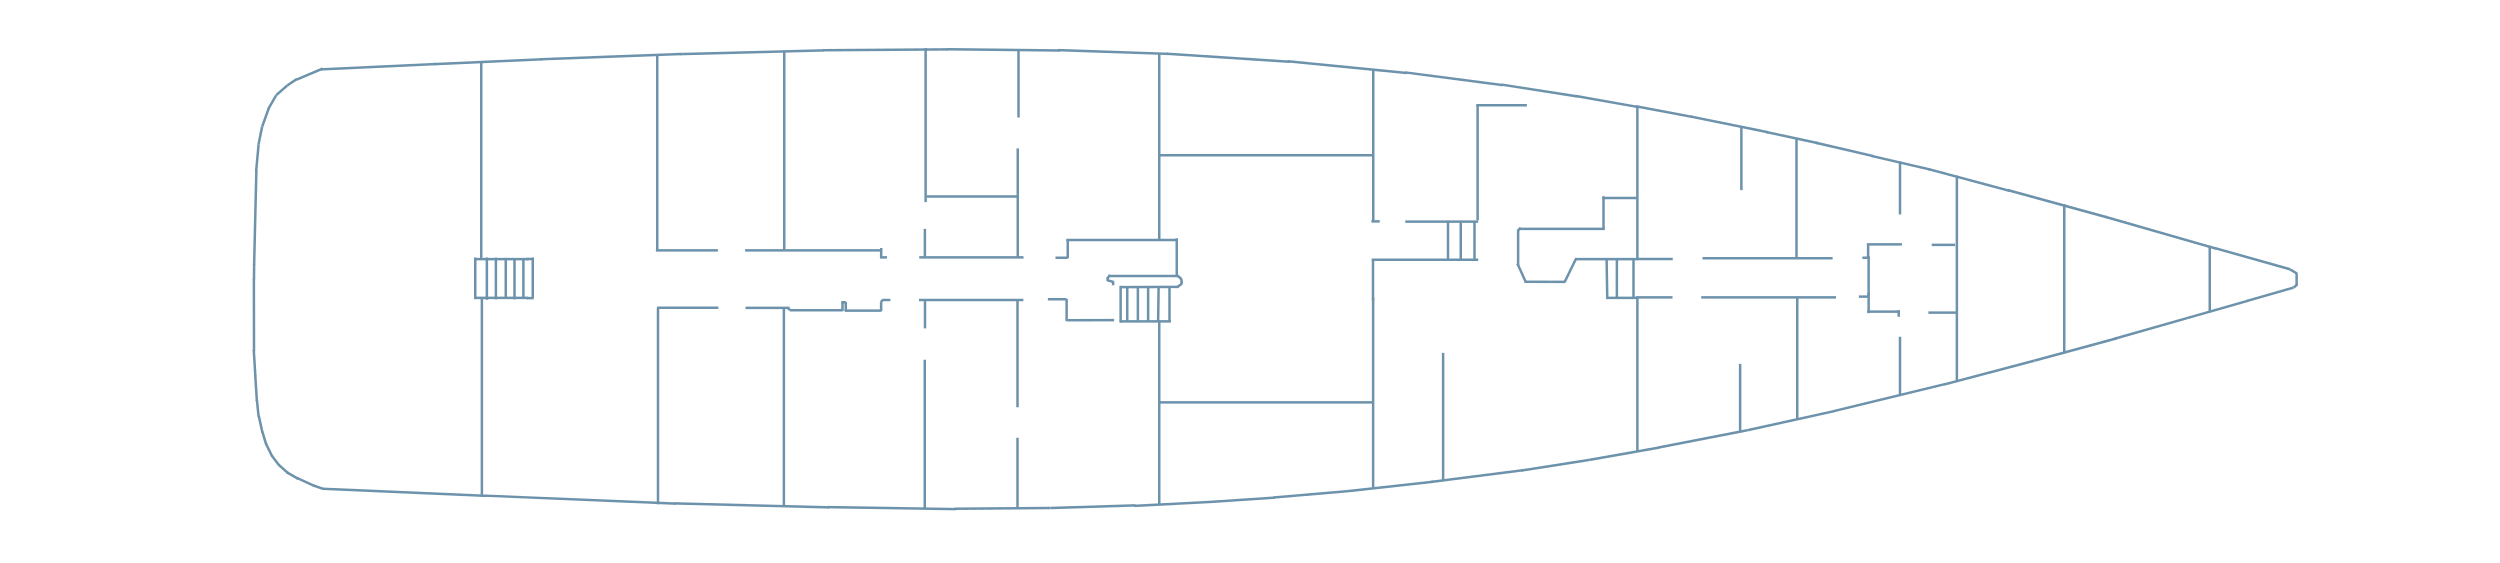
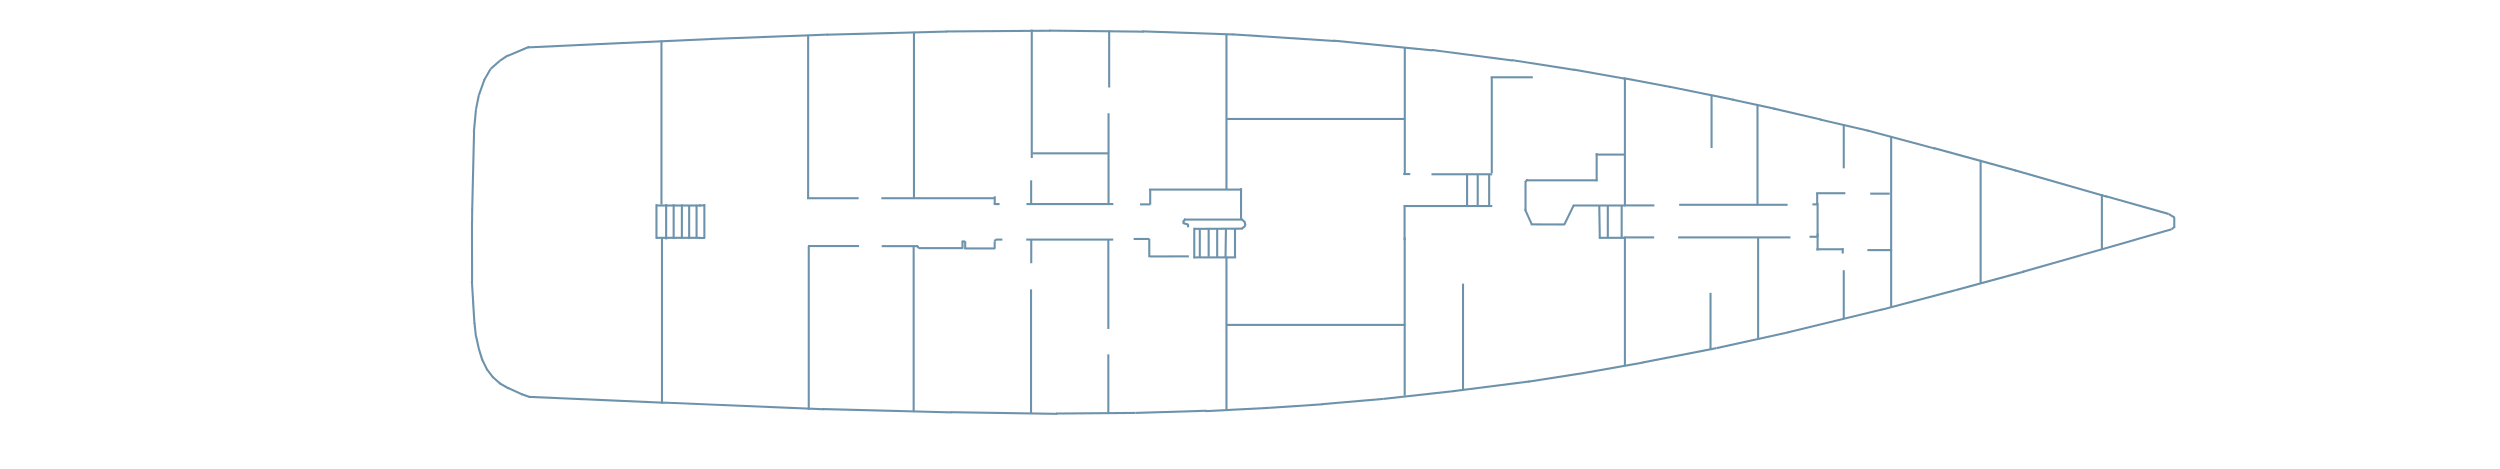
- <svg xmlns="http://www.w3.org/2000/svg" version="1.2" viewBox="250 500 2000 450">
+ <svg xmlns="http://www.w3.org/2000/svg" version="1.2" viewBox="0 510 2400 450">
  <path id="Forma 1" style="fill: #6d92ab" d="m507.7 553.9l0.8 1.9-21.1 8.9-0.8-1.8z" />
  <path id="Forma 2" style="fill: #6d92ab" d="m487 562.3l1.1 1.7-7.6 5.1-1.1-1.7z" />
  <path id="Forma 3" style="fill: #6d92ab" d="m479.3 567.5l1.3 1.5-9 7.9-1.3-1.5z" />
  <path id="Forma 4" style="fill: #6d92ab" d="m470.1 575.7l1.7 1-6.2 10.8-1.7-1z" />
  <path id="Forma 5" style="fill: #6d92ab" d="m464.2 585.9l1.9 0.6-5.4 15.1-1.9-0.7z" />
  <path id="Forma 6" style="fill: #6d92ab" d="m458.7 601.1l2 0.4-2.9 14.1-1.9-0.4z" />
  <path id="Forma 7" style="fill: #6d92ab" d="m455.9 615.3l2 0.2-2 21.6-2-0.2z" />
  <path id="Forma 8" style="fill: #6d92ab" d="m454.1 636.3h2l-1.8 75.4h-2z" />
  <path id="Forma 9" style="fill: #6d92ab" d="m452.3 711h2l-0.1 12.5h-2z" />
  <path id="Forma 10" style="fill: #6d92ab" d="m452.1 722.8h2l0.1 58.1h-2z" />
  <path id="Forma 11" style="fill: #6d92ab" d="m452 779.9l2-0.1 1.3 21.2-2 0.1z" />
  <path id="Forma 12" style="fill: #6d92ab" d="m453.2 800.4l2-0.1 1.3 20.3-2 0.2z" />
  <path id="Forma 13" style="fill: #6d92ab" d="m454.5 820.1l2-0.2 1.4 13.2-2 0.2z" />
  <path id="Forma 14" style="fill: #6d92ab" d="m456 832.9l2-0.5 2.9 13.4-1.9 0.5z" />
  <path id="Forma 15" style="fill: #6d92ab" d="m458.9 845.6l1.9-0.6 3.2 10.4-2 0.6z" />
  <path id="Forma 16" style="fill: #6d92ab" d="m461.9 855.5l1.8-0.9 5 10.2-1.8 0.9z" />
  <path id="Forma 17" style="fill: #6d92ab" d="m466.6 865.1l1.6-1.2 6 7.9-1.6 1.2z" />
  <path id="Forma 18" style="fill: #6d92ab" d="m472.3 872.6l1.3-1.5 7.3 6.5-1.3 1.5z" />
  <path id="Forma 19" style="fill: #6d92ab" d="m478.7 878.6l1-1.8 9.4 5.4-1 1.8z" />
  <path id="Forma 20" style="fill: #6d92ab" d="m487 883.2l0.8-1.8 14 6.4-0.8 1.8z" />
  <path id="Forma 21" style="fill: #6d92ab" d="m500.3 889.3l0.7-1.9 7.9 2.8-0.7 1.9z" />
  <path id="Forma 22" style="fill: #6d92ab" d="m507.6 892l0.1-2 131.5 5.7-0.1 2z" />
  <path id="Forma 23" style="fill: #6d92ab" d="m638.5 897.5l0.1-1.9 152.1 6.3-0.1 2z" />
  <path id="Forma 24" style="fill: #6d92ab" d="m789.2 903.7l0.1-2 124 3.2v2z" />
  <path id="Forma 25" style="fill: #6d92ab" d="m912.3 906.7l0.1-2 102.3 1.6v2z" />
  <path id="Forma 26" style="fill: #6d92ab" d="m1013.8 908v-2l76.4-0.6v2z" />
  <path id="Forma 27" style="fill: #6d92ab" d="m1090.3 907.4l-0.1-2 68.1-2.1 0.1 2z" />
  <path id="Forma 28" style="fill: #6d92ab" d="m1157.4 905.7l-0.1-2 61.6-3.2 0.1 2z" />
  <path id="Forma 29" style="fill: #6d92ab" d="m1218.8 902.5l-0.1-2 51-3.4 0.2 2z" />
  <path id="Forma 30" style="fill: #6d92ab" d="m1268.9 899l-0.1-2 59.5-5.1 0.1 2z" />
  <path id="Forma 31" style="fill: #6d92ab" d="m1328.5 893.9l-0.3-2 67.9-7.5 0.2 2z" />
  <path id="Forma 32" style="fill: #6d92ab" d="m1395.1 886.5l-0.2-2 73.2-9.3 0.2 2z" />
  <path id="Forma 33" style="fill: #6d92ab" d="m1467.4 877.4l-0.3-2 54.3-8.5 0.3 2z" />
  <path id="Forma 34" style="fill: #6d92ab" d="m1521.7 868.9l-0.4-2 56.1-9.9 0.3 2z" />
  <path id="Forma 35" style="fill: #6d92ab" d="m1577 859l-0.4-2 71-13.8 0.4 2z" />
  <path id="Forma 36" style="fill: #6d92ab" d="m1648 845.2l-0.4-2 69.3-15.2 0.4 1.9z" />
  <path id="Forma 37" style="fill: #6d92ab" d="m1716.6 830l-0.5-1.9 90.2-21.9 0.4 1.9z" />
  <path id="Forma 38" style="fill: #6d92ab" d="m1805.7 808.5l-0.5-1.9 72.1-19.1 0.5 2z" />
  <path id="Forma 39" style="fill: #6d92ab" d="m1877.8 789.5l-0.5-2 65.5-17.8 0.6 2z" />
  <path id="Forma 40" style="fill: #6d92ab" d="m1942.2 771.9l-0.5-2 57.8-16.4 0.5 1.9z" />
  <path id="Forma 41" style="fill: #6d92ab" d="m2000 755.4l-0.5-1.9 48.7-13.9 0.6 1.9z" />
  <path id="Forma 42" style="fill: #6d92ab" d="m2048.2 741.6l-0.6-1.9 37-10.6 0.5 1.9z" />
  <path id="Forma 43" style="fill: #6d92ab" d="m2085.5 730.8l-1.3-1.5 3.2-2.7 1.2 1.6z" />
  <path id="Forma 44" style="fill: #6d92ab" d="m2088.3 727.8h-2v-9.2h2z" />
  <path id="Forma 45" style="fill: #6d92ab" d="m2088.1 718l-1 1.7-5.7-3.4 1-1.7z" />
  <path id="Forma 46" style="fill: #6d92ab" d="m2082.2 714.4l-0.6 2-60.4-17.1 0.5-1.9z" />
  <path id="Forma 47" style="fill: #6d92ab" d="m2022.9 697.9l-0.6 1.9-88.2-25.3 0.5-2z" />
  <path id="Forma 48" style="fill: #6d92ab" d="m1935.7 672.8l-0.6 2-79.1-21.7 0.6-2z" />
  <path id="Forma 49" style="fill: #6d92ab" d="m1857.8 651.7l-0.5 1.9-65-17.4 0.6-1.9z" />
  <path id="Forma 50" style="fill: #6d92ab" d="m1794 634.6l-0.5 1.9-46.5-10.8 0.4-1.9z" />
  <path id="Forma 51" style="fill: #6d92ab" d="m1748.7 623.9l-0.5 1.9-45.9-10.6 0.5-2z" />
  <path id="Forma 52" style="fill: #6d92ab" d="m1704.4 613.5l-0.4 2-41.1-8.9 0.5-1.9z" />
  <path id="Forma 53" style="fill: #6d92ab" d="m1664.6 604.8l-0.4 2-61.8-12.6 0.4-1.9z" />
  <path id="Forma 54" style="fill: #6d92ab" d="m1604.1 592.6l-0.4 1.9-45.4-8.5 0.4-2z" />
  <path id="Forma 55" style="fill: #6d92ab" d="m1560.1 584.6l-0.3 1.9-49.3-8.7 0.3-2z" />
  <path id="Forma 56" style="fill: #6d92ab" d="m1511.7 576.1l-0.4 2-60.4-9.5 0.3-1.9z" />
  <path id="Forma 57" style="fill: #6d92ab" d="m1452.2 567.1l-0.2 2-77.9-10.2 0.3-1.9z" />
  <path id="Forma 58" style="fill: #6d92ab" d="m1375.4 557.4l-0.2 2-95.3-9.4 0.2-2z" />
  <path id="Forma 59" style="fill: #6d92ab" d="m1281.6 548.4l-0.1 2-98.3-6.4 0.1-2z" />
  <path id="Forma 60" style="fill: #6d92ab" d="m1184.2 542.1v2l-87.6-3v-2z" />
  <path id="Forma 61" style="fill: #6d92ab" d="m1098 539.4v2l-90.7-1v-2z" />
  <path id="Forma 62" style="fill: #6d92ab" d="m1008.5 538.5v2l-100.1 0.7-0.1-2z" />
  <path id="Forma 63" style="fill: #6d92ab" d="m909.1 539.3l0.1 2-115.5 3v-2z" />
  <path id="Forma 64" style="fill: #6d92ab" d="m794.7 542.2l0.1 2-112.3 4.2-0.1-2z" />
  <path id="Forma 65" style="fill: #6d92ab" d="m683.8 546.4l0.1 2-86.1 3.9-0.1-2z" />
  <path id="Forma 66" style="fill: #6d92ab" d="m599 550.2l0.1 2-92.3 4.3-0.1-2z" />
  <path id="Forma 67" style="fill: #6d92ab" d="m634 549h2v157.5h-2z" />
  <path id="Forma 68" style="fill: #6d92ab" d="m634.5 738.3h2v159.2h-2z" />
  <path id="Forma 69" style="fill: #6d92ab" d="m630 739.3v-2h42.5v2z" />
  <path id="Forma 70" style="fill: #6d92ab" d="m630.1 708.3v-2h42.8v2z" />
  <path id="Forma 71" style="fill: #6d92ab" d="m629.2 706h2v33.3h-2z" />
  <path id="Forma 72" style="fill: #6d92ab" d="m638.5 706h2v33.8h-2z" />
  <path id="Forma 73" style="fill: #6d92ab" d="m645.7 706.1h2v33.4h-2z" />
  <path id="Forma 74" style="fill: #6d92ab" d="m653.6 706.3h2v32.7h-2z" />
  <path id="Forma 75" style="fill: #6d92ab" d="m660.6 706.8h2v32.7h-2z" />
  <path id="Forma 76" style="fill: #6d92ab" d="m667.7 706.6h2v32.5h-2z" />
  <path id="Forma 77" style="fill: #6d92ab" d="m670.8 708.2v-2h6.1v2z" />
  <path id="Forma 78" style="fill: #6d92ab" d="m671 739.5v-2h5.9v2z" />
  <path id="Forma 79" style="fill: #6d92ab" d="m677.2 738.5h-2v-32.5h2z" />
  <path id="Forma 80" style="fill: #6d92ab" d="m775.4 746h2v157.4h-2z" />
  <path id="Forma 81" style="fill: #6d92ab" d="m776.8 700.2h-2v-156.8h2z" />
  <path id="Forma 82" style="fill: #6d92ab" d="m774.7 701.3v-2h49.6v2z" />
  <path id="Forma 83" style="fill: #6d92ab" d="m846.1 701.3v-2h109.2v2z" />
  <path id="Forma 84" style="fill: #6d92ab" d="m954 698.4h2l-0.1 7.5-2-0.1z" />
  <path id="Forma 85" style="fill: #6d92ab" d="m954 706.9v-2h5.6v2z" />
  <path id="Forma 86" style="fill: #6d92ab" d="m985.4 706.9v-2h83.4v2z" />
  <path id="Forma 87" style="fill: #6d92ab" d="m1094.4 707.2v-2h9.8v2z" />
  <path id="Forma 88" style="fill: #6d92ab" d="m1105.2 706.5h-2v-14.1h2z" />
  <path id="Forma 89" style="fill: #6d92ab" d="m1103 693v-2h88.1v2z" />
  <path id="Forma 90" style="fill: #6d92ab" d="m1190.4 690.6h2v29.6h-2z" />
  <path id="Forma 91" style="fill: #6d92ab" d="m1192.9 719.8v2h-56.2v-2z" />
  <path id="Forma 92" style="fill: #6d92ab" d="m876.4 540.5h2v159.4h-2z" />
  <path id="Forma 93" style="fill: #6d92ab" d="m990.9 706.1h-2v-23h2z" />
  <path id="Forma 94" style="fill: #6d92ab" d="m991.5 661.7h-2v-123.3h2z" />
  <path id="Forma 95" style="fill: #6d92ab" d="m991.1 658.2v-2h72.7v2z" />
  <path id="Forma 96" style="fill: #6d92ab" d="m1065.2 705.7h-2v-87h2z" />
  <path id="Forma 97" style="fill: #6d92ab" d="m1065.8 594h-2v-54.8h2z" />
  <path id="Forma 98" style="fill: #6d92ab" d="m1178.4 691.9h-2v-148.8h2z" />
  <path id="Forma 99" style="fill: #6d92ab" d="m1347.6 555.5h2v121.5h-2z" />
  <path id="Forma 100" style="fill: #6d92ab" d="m1347.1 678.1v-2h6.7v2z" />
  <path id="Forma 101" style="fill: #6d92ab" d="m1374.2 678.3v-2h58.3v2z" />
  <path id="Forma 102" style="fill: #6d92ab" d="m1191.1 721.1l1.3-1.5 3.3 2.8-1.3 1.5z" />
  <path id="Forma 103" style="fill: #6d92ab" d="m1193.8 723l2-0.5 0.7 3.2-2 0.4z" />
  <path id="Forma 104" style="fill: #6d92ab" d="m1194.5 725.3l2 0.3-0.4 2.1-1.9-0.4z" />
  <path id="Forma 105" style="fill: #6d92ab" d="m1194.5 726.4l1.3 1.5-3.4 2.7-1.3-1.6z" />
  <path id="Forma 106" style="fill: #6d92ab" d="m1192.8 728.5v2l-45.8 0.2v-2z" />
  <path id="Forma 107" style="fill: #6d92ab" d="m1137.2 719.4l1.6 1.2-2.1 2.8-1.6-1.2z" />
  <path id="Forma 108" style="fill: #6d92ab" d="m1135.1 721.9h2v3h-2z" />
  <path id="Forma 109" style="fill: #6d92ab" d="m1135.7 725.2l0.6-1.9 4.8 1.3-0.5 2z" />
  <path id="Forma 110" style="fill: #6d92ab" d="m1139.5 725.1h2v3.1h-2z" />
  <path id="Forma 111" style="fill: #6d92ab" d="m775.7 747.2v-2h49v2z" />
  <path id="Forma 112" style="fill: #6d92ab" d="m846.4 747.3v-2h35.1v2z" />
  <path id="Forma 113" style="fill: #6d92ab" d="m880.2 746.1h2v2.2h-2z" />
  <path id="Forma 114" style="fill: #6d92ab" d="m881.7 749.2v-2h42.5v2z" />
  <path id="Forma 115" style="fill: #6d92ab" d="m925 748.8h-2v-6.9h2z" />
  <path id="Forma 116" style="fill: #6d92ab" d="m923.1 742.8v-2h3.5v2z" />
  <path id="Forma 117" style="fill: #6d92ab" d="m925.6 741.6h2v7.4h-2z" />
  <path id="Forma 118" style="fill: #6d92ab" d="m925.8 749.5v-2h29.3v2z" />
  <path id="Forma 119" style="fill: #6d92ab" d="m955.9 748.9h-2v-7.2h2z" />
  <path id="Forma 120" style="fill: #6d92ab" d="m955.7 742.2l-1.7-1 1-1.8 1.8 1z" />
  <path id="Forma 121" style="fill: #6d92ab" d="m955.8 741v-2h6.5v2z" />
  <path id="Forma 122" style="fill: #6d92ab" d="m985.2 741v-2h83.5v2z" />
  <path id="Forma 123" style="fill: #6d92ab" d="m1088.3 740.4v-2h14.9v2z" />
  <path id="Forma 124" style="fill: #6d92ab" d="m1102.3 739.1h2v17.8h-2z" />
  <path id="Forma 125" style="fill: #6d92ab" d="m1103.7 757.2v-2l37.6-0.1v2z" />
  <path id="Forma 126" style="fill: #6d92ab" d="m1145.5 728.6h2v29.4h-2z" />
  <path id="Forma 127" style="fill: #6d92ab" d="m1150.8 729.7h2v27.8h-2z" />
  <path id="Forma 129" style="fill: #6d92ab" d="m1186.6 757.2h-2v-27.8h2z" />
  <path id="Forma 141" style="fill: #6d92ab" d="m1145.9 758.1v-2h40.8v2z" />
  <path id="Forma 142" style="fill: #6d92ab" d="m1177.4 625.2v-2h171.5v2z" />
  <path id="Forma 143" style="fill: #6d92ab" d="m1176.8 822.9v-2h172.4v2z" />
  <path id="Forma 144" style="fill: #6d92ab" d="m1349.4 740.6h-2v-32h2z" />
  <path id="Forma 145" style="fill: #6d92ab" d="m1347.3 708.8v-2h85.3v2z" />
  <path id="Forma 146" style="fill: #6d92ab" d="m1409.4 707.4h-2v-30.7h2z" />
  <path id="Forma 147" style="fill: #6d92ab" d="m1417.6 677.4h2v30.4h-2z" />
  <path id="Forma 148" style="fill: #6d92ab" d="m1428.6 677h2v31.3h-2z" />
  <path id="Forma 149" style="fill: #6d92ab" d="m1433.1 676.3h-2v-92.2h2z" />
  <path id="Forma 150" style="fill: #6d92ab" d="m1431 585.2v-2h40.5v2z" />
  <path id="Forma 151" style="fill: #6d92ab" d="m1558.9 585.7h2v121.6h-2z" />
  <path id="Forma 152" style="fill: #6d92ab" d="m1558.9 738.3h2v122.9h-2zm457.9-41.8h2v53.3h-2z" />
  <path id="Forma 153" style="fill: #6d92ab" d="m1900.4 663.4h2v119.1h-2z" />
  <path id="Forma 154" style="fill: #6d92ab" d="m1814.5 640.5h2v164.9h-2z" />
  <path id="Forma 155" style="fill: #6d92ab" d="m1769 629.2h2v42.4h-2z" />
  <path id="Forma 156" style="fill: #6d92ab" d="m1686.2 610.4h2v96.7h-2z" />
  <path id="Forma 157" style="fill: #6d92ab" d="m1642.1 601h2v51.1h-2z" />
  <path id="Forma 158" style="fill: #6d92ab" d="m1559.3 708.2v-2h28.9v2z" />
  <path id="Forma 159" style="fill: #6d92ab" d="m1612 707.6v-2h104.1v2z" />
  <path id="Forma 160" style="fill: #6d92ab" d="m1739.9 707.2v-2h5.2v2z" />
  <path id="Forma 161" style="fill: #6d92ab" d="m1558.9 738.9v-2h29.1v2z" />
  <path id="Forma 162" style="fill: #6d92ab" d="m1611 738.9v-2h107.8v2z" />
  <path id="Forma 163" style="fill: #6d92ab" d="m1737.1 738.3v-2h7.6v2z" />
  <path id="Forma 164" style="fill: #6d92ab" d="m1745.9 737.5h-2v-32.5h2z" />
  <path id="Forma 165" style="fill: #6d92ab" d="m1743.9 734.2h2v16.3h-2z" />
  <path id="Forma 166" style="fill: #6d92ab" d="m1743.7 750.3v-2h25.9v2z" />
  <path id="Forma 167" style="fill: #6d92ab" d="m1768 748.2h2v5.2h-2z" />
  <path id="Forma 168" style="fill: #6d92ab" d="m1769 769.4h2v46.8h-2z" />
  <path id="Forma 169" style="fill: #6d92ab" d="m1686.8 737.5h2v98.1h-2z" />
  <path id="Forma 170" style="fill: #6d92ab" d="m1641.1 791.1h2v54.1h-2z" />
  <path id="Forma 171" style="fill: #6d92ab" d="m1743.5 695.3h2v11.3h-2z" />
  <path id="Forma 172" style="fill: #6d92ab" d="m1743.5 696.5v-2h28v2z" />
  <path id="Forma 173" style="fill: #6d92ab" d="m1769.2 695.1h2v0.4h-2z" />
  <path id="Forma 174" style="fill: #6d92ab" d="m1795.4 696.9v-2h18.7v2z" />
  <path id="Forma 175" style="fill: #6d92ab" d="m1792.7 751.1v-2h23.7v2z" />
  <path id="Forma 176" style="fill: #6d92ab" d="m1560.1 657.4v2h-28.2v-2z" />
  <path id="Forma 177" style="fill: #6d92ab" d="m1531.8 657h2v27h-2z" />
  <path id="Forma 178" style="fill: #6d92ab" d="m1533.6 682.1v2h-68.6v-2z" />
  <path id="Forma 179" style="fill: #6d92ab" d="m1465.9 681.5l1.4 1.4-2.5 2.5-1.4-1.4z" />
  <path id="Forma 180" style="fill: #6d92ab" d="m1463.5 684.1h2v28.2h-2z" />
  <path id="Forma 181" style="fill: #6d92ab" d="m1463 711.2l1.8-0.8 6.8 15-1.8 0.8z" />
  <path id="Forma 182" style="fill: #6d92ab" d="m1469.6 726.4v-2l32.4 0.1v2z" />
  <path id="Forma 183" style="fill: #6d92ab" d="m1502.5 726.3l-1.8-0.9 9.3-19 1.8 0.8z" />
  <path id="Forma 184" style="fill: #6d92ab" d="m1510 708.3v-2h50.2v2zm24.3-0.5l2-0.1 0.5 31.1h-2z" />
  <path id="Forma 185" style="fill: #6d92ab" d="m1534.9 739.3v-2h25.7v2z" />
  <path id="Forma 186" style="fill: #6d92ab" d="m1544.5 738.2h-2v-31.1h2z" />
  <path id="Forma 187" style="fill: #6d92ab" d="m1555.8 707.3h2v31.5h-2z" />
  <path id="Forma 130" style="fill: #6d92ab" d="m1177.5 757.1h-2l0.4-28.1h2z" />
  <path id="Forma 131" style="fill: #6d92ab" d="m1169.5 757.1h-2v-27.9h2z" />
  <path id="Forma 132" style="fill: #6d92ab" d="m1161.3 756.5h-2v-27.5h2z" />
  <path id="Forma 133" style="fill: #6d92ab" d="m1176.4 756.6h2v147.3h-2z" />
  <path id="Forma 134" style="fill: #6d92ab" d="m1347.5 737.9h2v152h-2z" />
  <path id="Forma 135" style="fill: #6d92ab" d="m1403.5 782.3h2v102.7h-2z" />
  <path id="Forma 136" style="fill: #6d92ab" d="m876.1 746h2v159.6h-2z" />
  <path id="Forma 137" style="fill: #6d92ab" d="m989 739.5h2v23.2h-2z" />
  <path id="Forma 138" style="fill: #6d92ab" d="m988.8 787.8h2v118.9h-2z" />
  <path id="Forma 139" style="fill: #6d92ab" d="m1063 739.7h2v86.1h-2z" />
  <path id="Forma 140" style="fill: #6d92ab" d="m1063 850.2h2v56.9h-2z" />
</svg>
